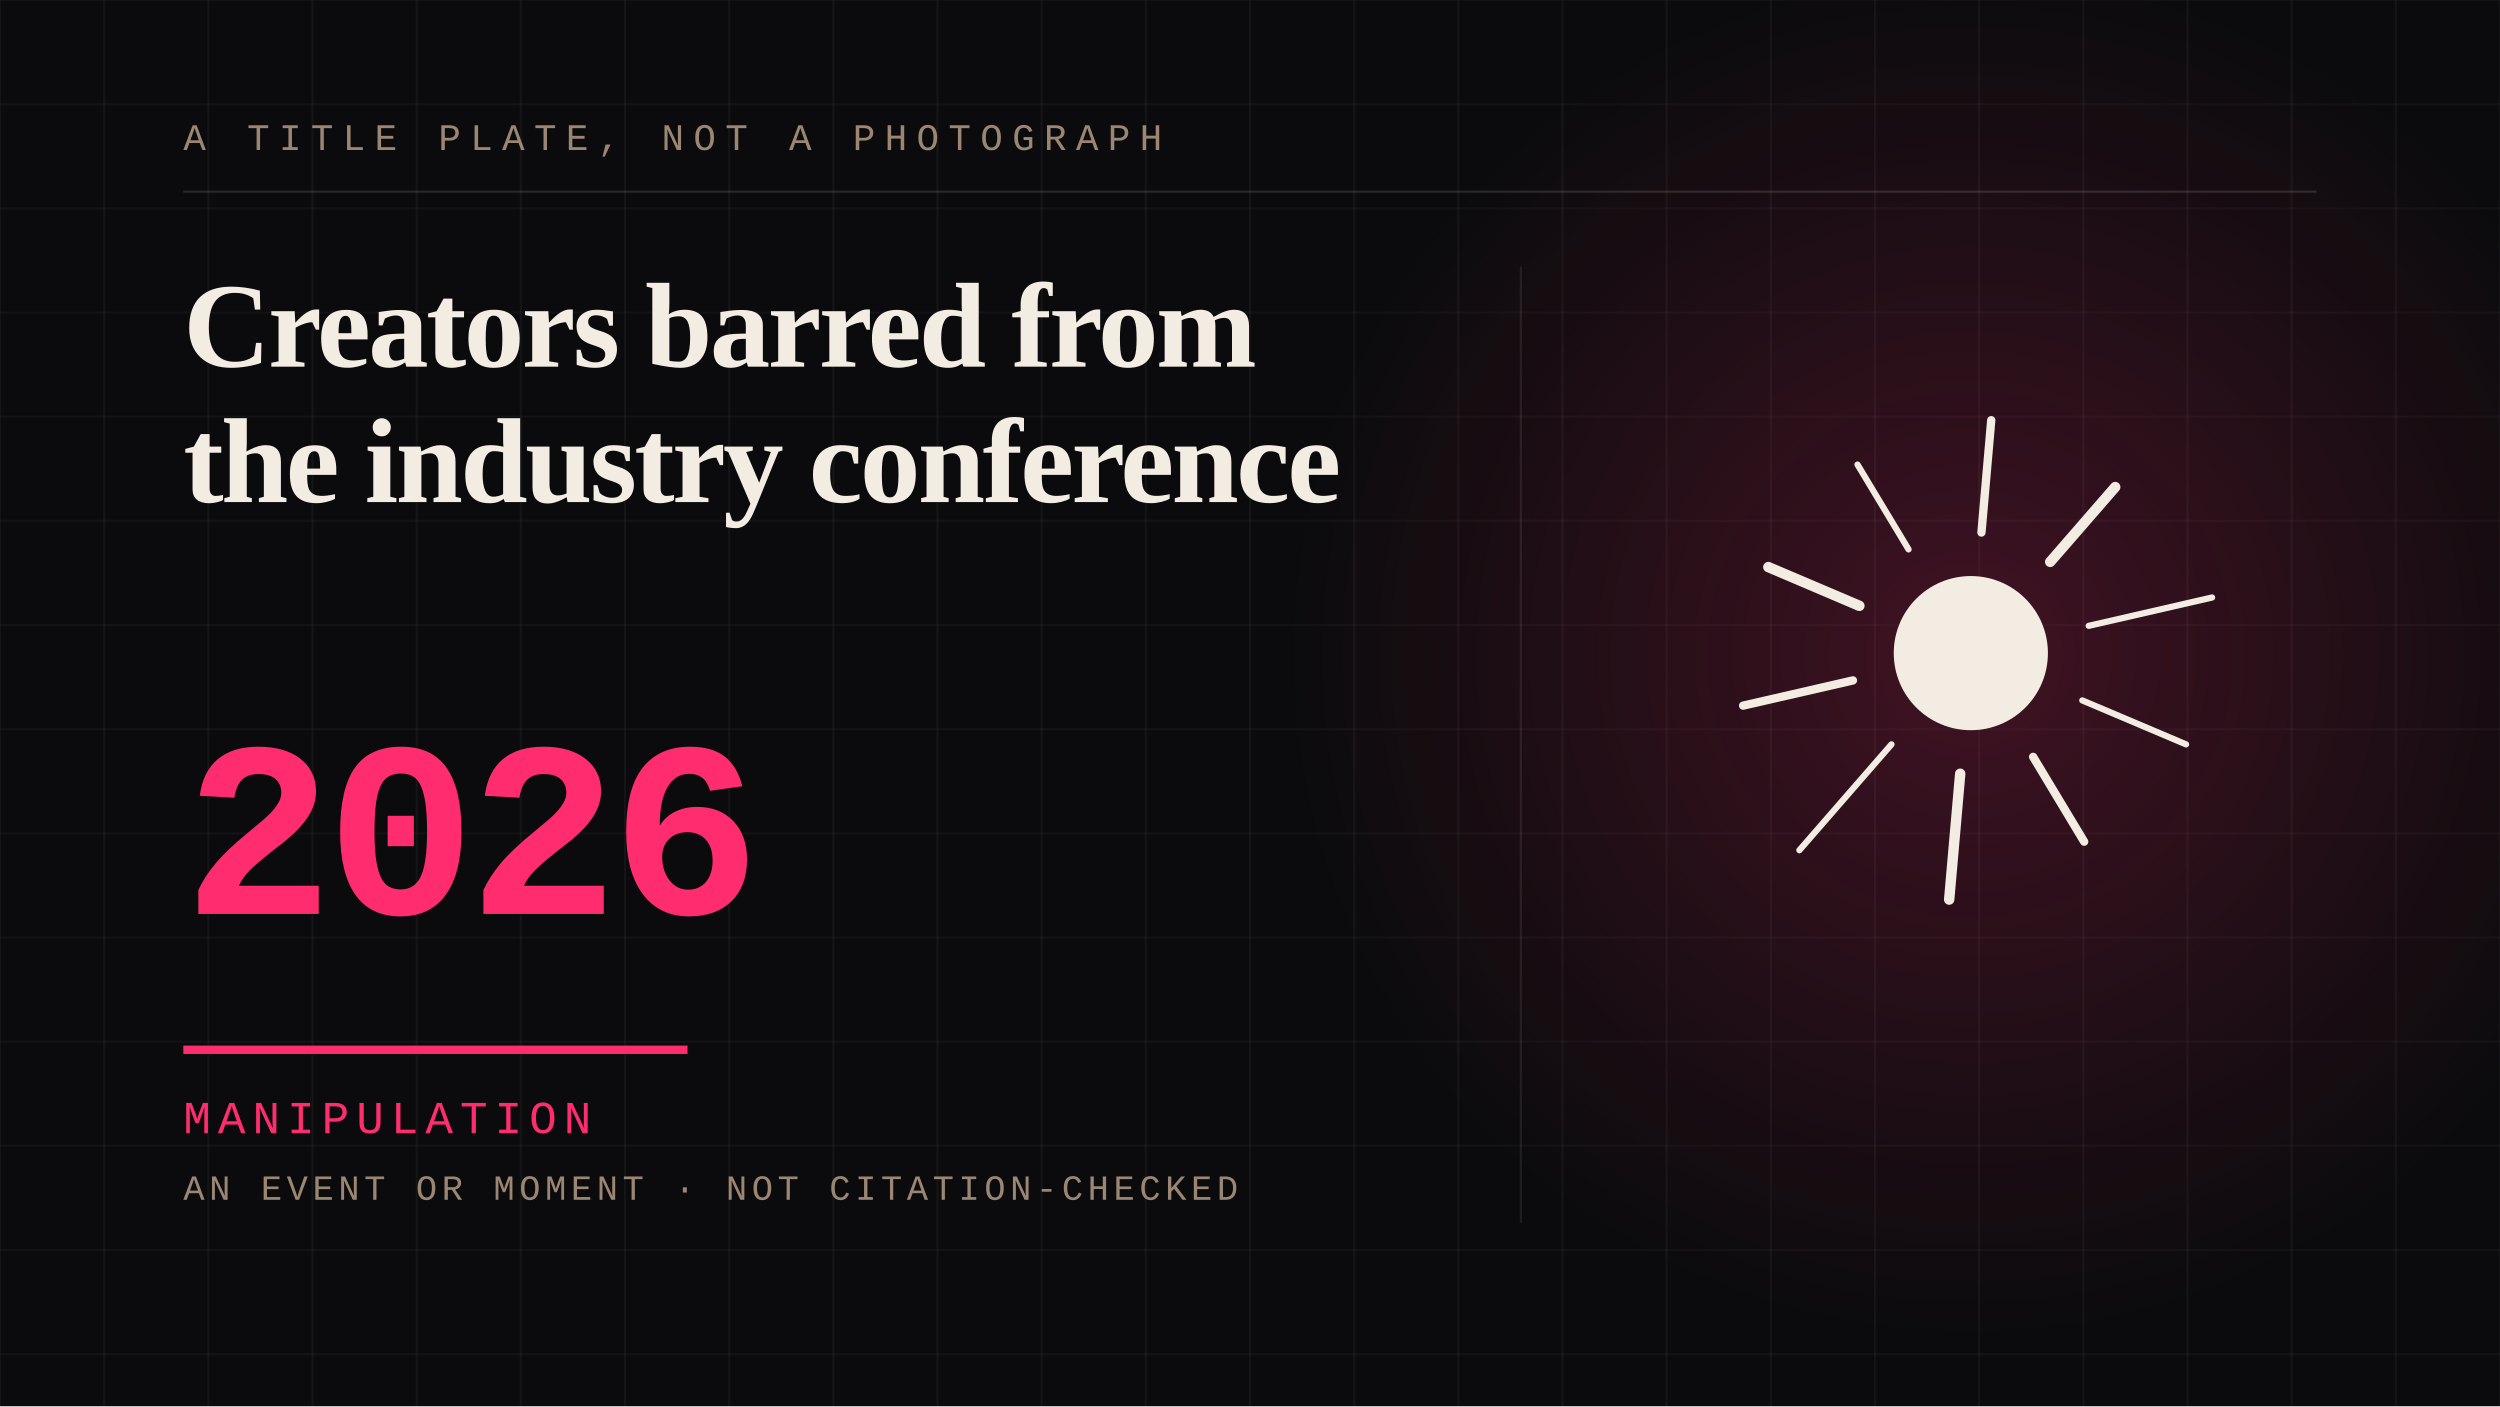
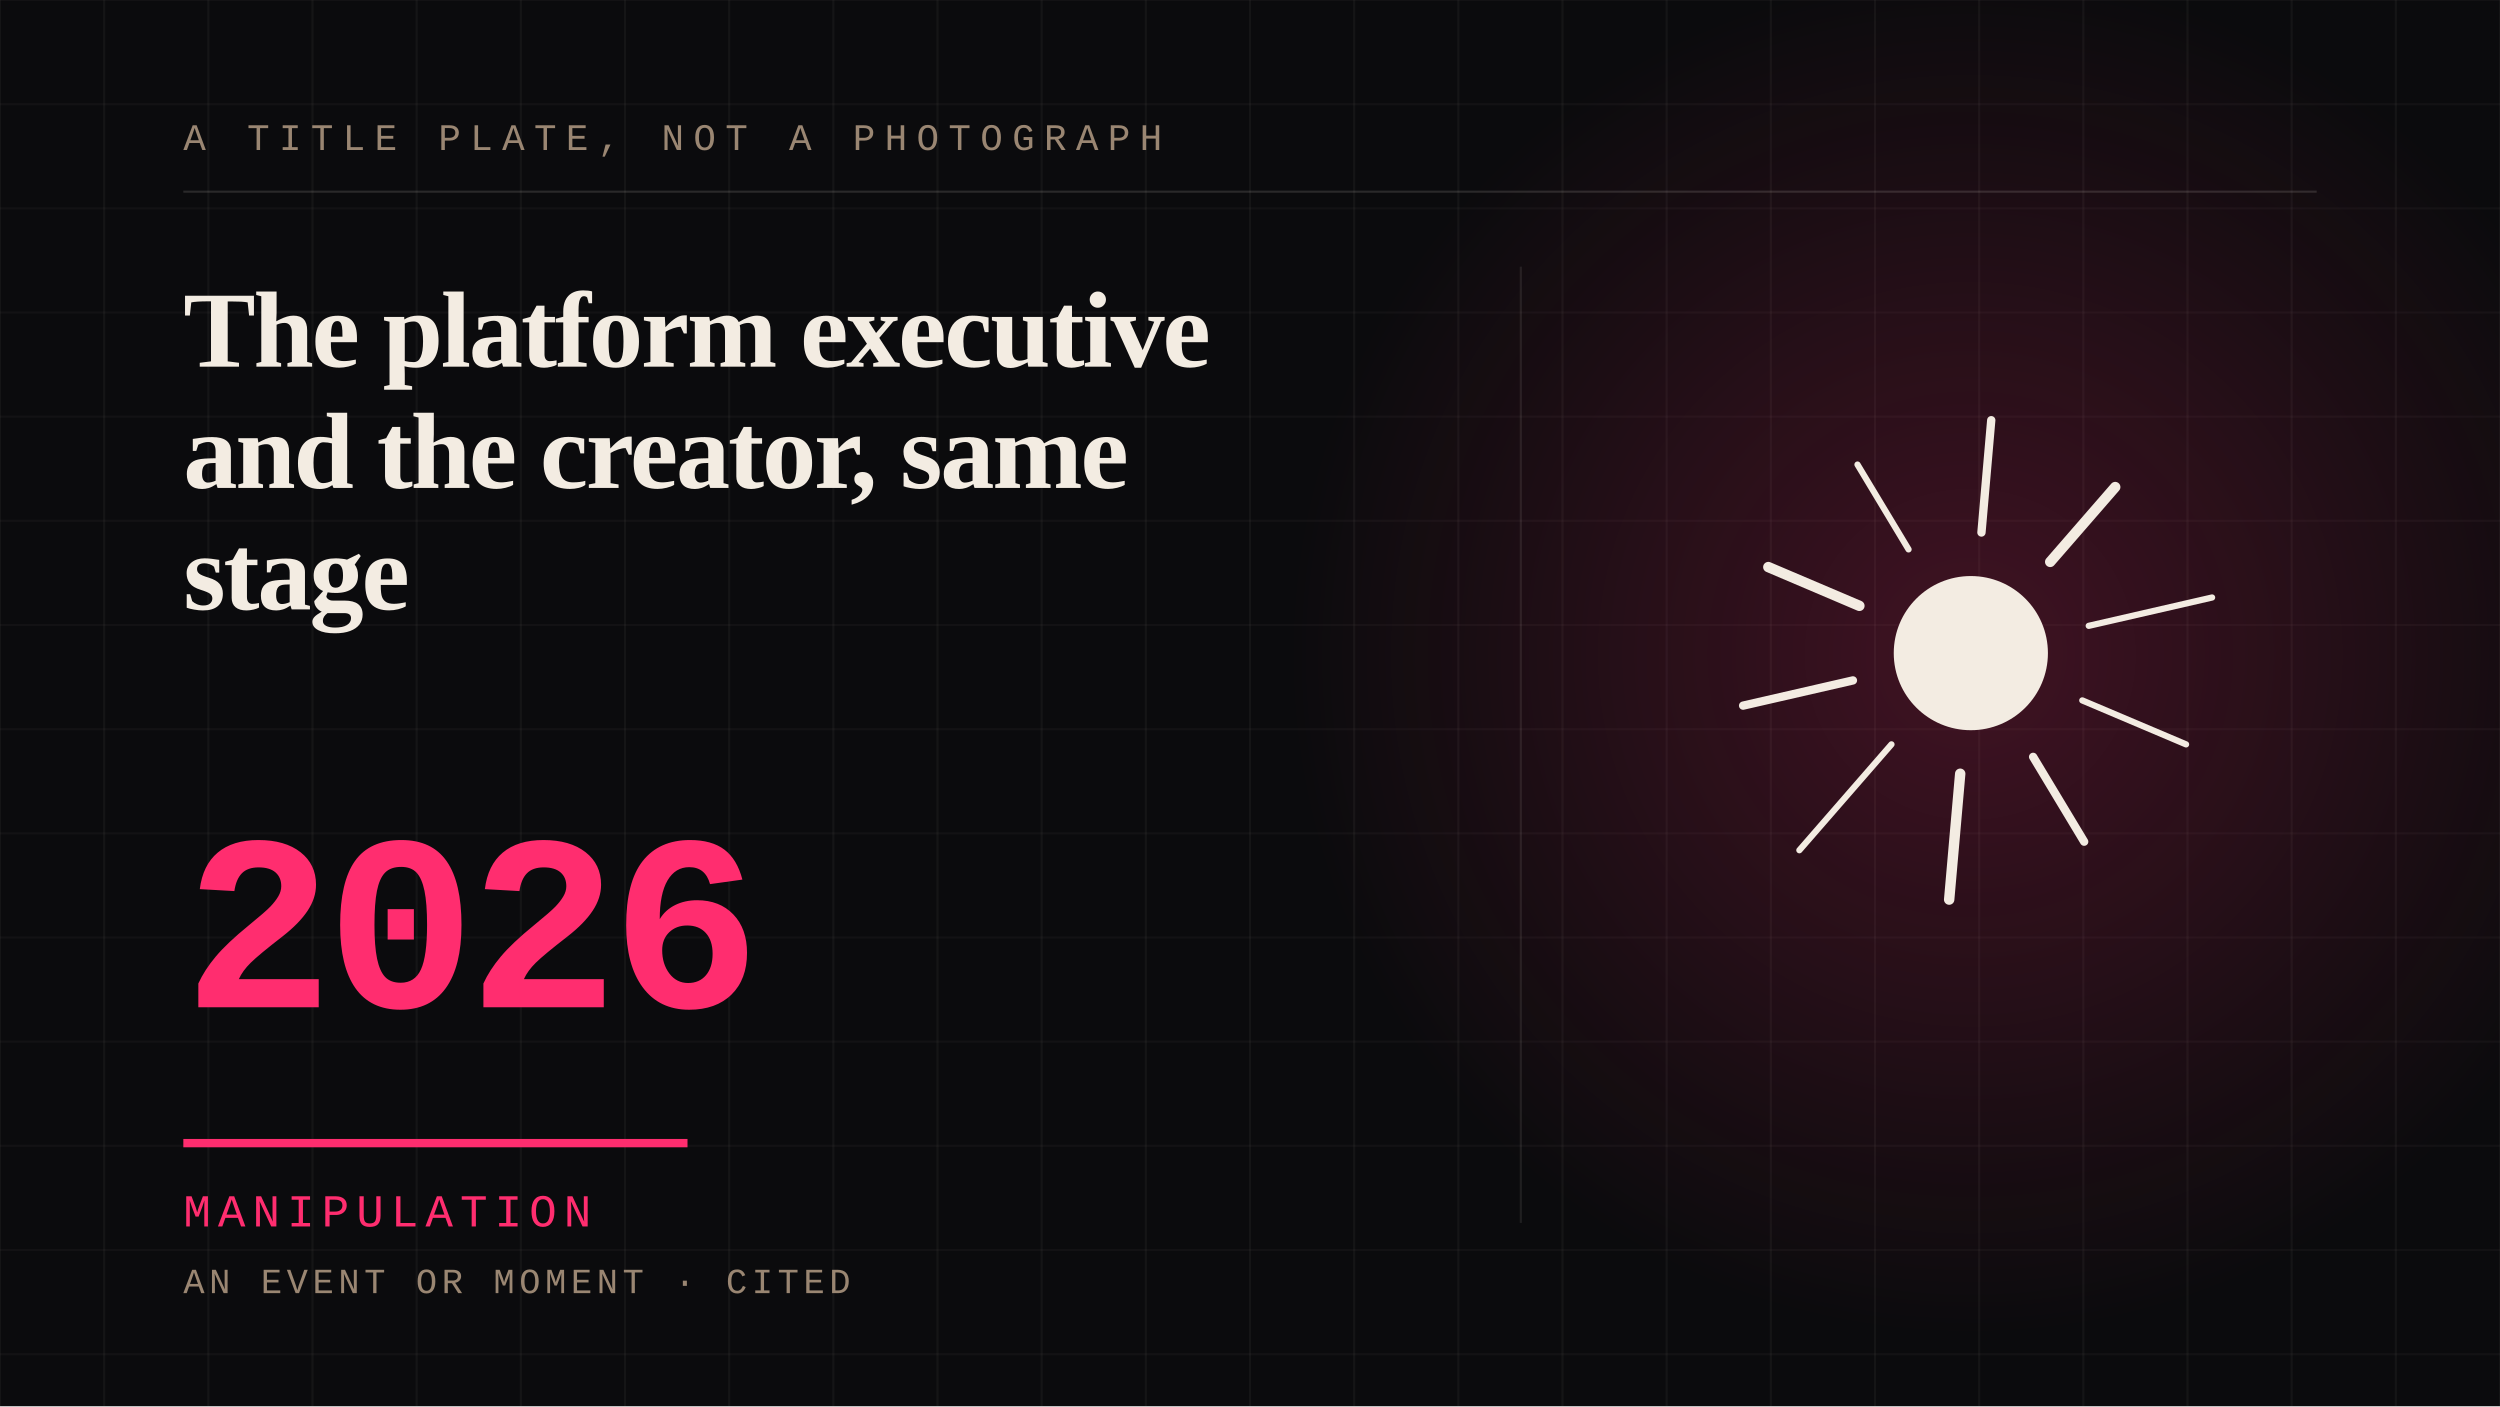
- <svg xmlns="http://www.w3.org/2000/svg" viewBox="0 0 1200 675" width="1200" height="675" role="img" aria-label="Title plate: Creators barred from the industry conference, 2026, An event or moment, Manipulation. Drawn from the entry's own record, not a photograph.">
+ <svg xmlns="http://www.w3.org/2000/svg" viewBox="0 0 1200 675" width="1200" height="675" role="img" aria-label="Title plate: The platform executive and the creator, same stage, 2026, An event or moment, Manipulation. Drawn from the entry's own record, not a photograph.">
  <rect width="1200" height="675" fill="#0b0b0d" />
  <line x1="0" y1="0" x2="0" y2="675" stroke="#f3ece2" stroke-width="1" opacity=".045" />
  <line x1="50" y1="0" x2="50" y2="675" stroke="#f3ece2" stroke-width="1" opacity=".045" />
  <line x1="100" y1="0" x2="100" y2="675" stroke="#f3ece2" stroke-width="1" opacity=".045" />
  <line x1="150" y1="0" x2="150" y2="675" stroke="#f3ece2" stroke-width="1" opacity=".045" />
  <line x1="200" y1="0" x2="200" y2="675" stroke="#f3ece2" stroke-width="1" opacity=".045" />
  <line x1="250" y1="0" x2="250" y2="675" stroke="#f3ece2" stroke-width="1" opacity=".045" />
  <line x1="300" y1="0" x2="300" y2="675" stroke="#f3ece2" stroke-width="1" opacity=".045" />
  <line x1="350" y1="0" x2="350" y2="675" stroke="#f3ece2" stroke-width="1" opacity=".045" />
  <line x1="400" y1="0" x2="400" y2="675" stroke="#f3ece2" stroke-width="1" opacity=".045" />
  <line x1="450" y1="0" x2="450" y2="675" stroke="#f3ece2" stroke-width="1" opacity=".045" />
  <line x1="500" y1="0" x2="500" y2="675" stroke="#f3ece2" stroke-width="1" opacity=".045" />
  <line x1="550" y1="0" x2="550" y2="675" stroke="#f3ece2" stroke-width="1" opacity=".045" />
  <line x1="600" y1="0" x2="600" y2="675" stroke="#f3ece2" stroke-width="1" opacity=".045" />
  <line x1="650" y1="0" x2="650" y2="675" stroke="#f3ece2" stroke-width="1" opacity=".045" />
  <line x1="700" y1="0" x2="700" y2="675" stroke="#f3ece2" stroke-width="1" opacity=".045" />
  <line x1="750" y1="0" x2="750" y2="675" stroke="#f3ece2" stroke-width="1" opacity=".045" />
  <line x1="800" y1="0" x2="800" y2="675" stroke="#f3ece2" stroke-width="1" opacity=".045" />
  <line x1="850" y1="0" x2="850" y2="675" stroke="#f3ece2" stroke-width="1" opacity=".045" />
  <line x1="900" y1="0" x2="900" y2="675" stroke="#f3ece2" stroke-width="1" opacity=".045" />
  <line x1="950" y1="0" x2="950" y2="675" stroke="#f3ece2" stroke-width="1" opacity=".045" />
  <line x1="1000" y1="0" x2="1000" y2="675" stroke="#f3ece2" stroke-width="1" opacity=".045" />
  <line x1="1050" y1="0" x2="1050" y2="675" stroke="#f3ece2" stroke-width="1" opacity=".045" />
  <line x1="1100" y1="0" x2="1100" y2="675" stroke="#f3ece2" stroke-width="1" opacity=".045" />
  <line x1="1150" y1="0" x2="1150" y2="675" stroke="#f3ece2" stroke-width="1" opacity=".045" />
  <line x1="1200" y1="0" x2="1200" y2="675" stroke="#f3ece2" stroke-width="1" opacity=".045" />
  <line x1="0" y1="0" x2="1200" y2="0" stroke="#f3ece2" stroke-width="1" opacity=".035" />
  <line x1="0" y1="50" x2="1200" y2="50" stroke="#f3ece2" stroke-width="1" opacity=".035" />
  <line x1="0" y1="100" x2="1200" y2="100" stroke="#f3ece2" stroke-width="1" opacity=".035" />
  <line x1="0" y1="150" x2="1200" y2="150" stroke="#f3ece2" stroke-width="1" opacity=".035" />
  <line x1="0" y1="200" x2="1200" y2="200" stroke="#f3ece2" stroke-width="1" opacity=".035" />
  <line x1="0" y1="250" x2="1200" y2="250" stroke="#f3ece2" stroke-width="1" opacity=".035" />
  <line x1="0" y1="300" x2="1200" y2="300" stroke="#f3ece2" stroke-width="1" opacity=".035" />
  <line x1="0" y1="350" x2="1200" y2="350" stroke="#f3ece2" stroke-width="1" opacity=".035" />
  <line x1="0" y1="400" x2="1200" y2="400" stroke="#f3ece2" stroke-width="1" opacity=".035" />
  <line x1="0" y1="450" x2="1200" y2="450" stroke="#f3ece2" stroke-width="1" opacity=".035" />
  <line x1="0" y1="500" x2="1200" y2="500" stroke="#f3ece2" stroke-width="1" opacity=".035" />
  <line x1="0" y1="550" x2="1200" y2="550" stroke="#f3ece2" stroke-width="1" opacity=".035" />
  <line x1="0" y1="600" x2="1200" y2="600" stroke="#f3ece2" stroke-width="1" opacity=".035" />
  <line x1="0" y1="650" x2="1200" y2="650" stroke="#f3ece2" stroke-width="1" opacity=".035" />
  <defs>
    <radialGradient id="pg" cx=".5" cy=".5" r=".5">
      <stop offset="0" stop-color="#ff2d6f" stop-opacity=".22" />
      <stop offset="1" stop-color="#ff2d6f" stop-opacity="0" />
    </radialGradient>
  </defs>
  <circle cx="946" cy="314" r="330" fill="url(#pg)" />
  <circle cx="946.0" cy="313.5" r="37.0" fill="#f3ece2" />
  <line x1="999.5" y1="336.2" x2="1049.3" y2="357.3" stroke="#f3ece2" stroke-width="3" stroke-linecap="round" />
  <line x1="975.9" y1="363.3" x2="1000.4" y2="404.0" stroke="#f3ece2" stroke-width="4" stroke-linecap="round" />
  <line x1="940.9" y1="371.4" x2="935.6" y2="431.8" stroke="#f3ece2" stroke-width="5" stroke-linecap="round" />
  <line x1="907.9" y1="357.3" x2="863.7" y2="408.1" stroke="#f3ece2" stroke-width="3" stroke-linecap="round" />
  <line x1="889.4" y1="326.6" x2="836.7" y2="338.7" stroke="#f3ece2" stroke-width="4" stroke-linecap="round" />
  <line x1="892.5" y1="290.8" x2="848.8" y2="272.2" stroke="#f3ece2" stroke-width="5" stroke-linecap="round" />
  <line x1="916.1" y1="263.7" x2="891.6" y2="223.0" stroke="#f3ece2" stroke-width="3" stroke-linecap="round" />
  <line x1="951.1" y1="255.6" x2="955.8" y2="201.7" stroke="#f3ece2" stroke-width="4" stroke-linecap="round" />
  <line x1="984.1" y1="269.7" x2="1015.3" y2="233.8" stroke="#f3ece2" stroke-width="5" stroke-linecap="round" />
  <line x1="1002.6" y1="300.4" x2="1061.8" y2="286.8" stroke="#f3ece2" stroke-width="3" stroke-linecap="round" />
-   <text x="88" y="176.0" font-family="Georgia,&quot;Times New Roman&quot;,serif" font-size="58" font-weight="700" fill="#f3ece2" letter-spacing="-1.2">Creators barred from</text>
-   <text x="88" y="241.0" font-family="Georgia,&quot;Times New Roman&quot;,serif" font-size="58" font-weight="700" fill="#f3ece2" letter-spacing="-1.2">the industry conference</text>
-   <text x="88" y="438.7" font-family="Consolas,&quot;Courier New&quot;,monospace" font-size="120" font-weight="700" letter-spacing="-3.6" fill="#ff2d6f">2026</text>
-   <line x1="88" y1="503.9" x2="330.0" y2="503.9" stroke="#ff2d6f" stroke-width="4" />
-   <text x="88" y="543.9" font-family="Consolas,&quot;Courier New&quot;,monospace" font-size="22" letter-spacing="3.4" fill="#ff2d6f">MANIPULATION</text>
-   <text x="88" y="575.9" font-family="Consolas,&quot;Courier New&quot;,monospace" font-size="17" letter-spacing="2.2" fill="#9a8672">AN EVENT OR MOMENT  ·  NOT CITATION-CHECKED</text>
+   <text x="88" y="176.0" font-family="Georgia,&quot;Times New Roman&quot;,serif" font-size="52" font-weight="700" fill="#f3ece2" letter-spacing="-1.0">The platform executive</text>
+   <text x="88" y="234.2" font-family="Georgia,&quot;Times New Roman&quot;,serif" font-size="52" font-weight="700" fill="#f3ece2" letter-spacing="-1.0">and the creator, same</text>
+   <text x="88" y="292.5" font-family="Georgia,&quot;Times New Roman&quot;,serif" font-size="52" font-weight="700" fill="#f3ece2" letter-spacing="-1.0">stage</text>
+   <text x="88" y="483.5" font-family="Consolas,&quot;Courier New&quot;,monospace" font-size="120" font-weight="700" letter-spacing="-3.6" fill="#ff2d6f">2026</text>
+   <line x1="88" y1="548.7" x2="330.0" y2="548.7" stroke="#ff2d6f" stroke-width="4" />
+   <text x="88" y="588.7" font-family="Consolas,&quot;Courier New&quot;,monospace" font-size="22" letter-spacing="3.4" fill="#ff2d6f">MANIPULATION</text>
+   <text x="88" y="620.7" font-family="Consolas,&quot;Courier New&quot;,monospace" font-size="17" letter-spacing="2.2" fill="#9a8672">AN EVENT OR MOMENT  ·  CITED</text>
  <text x="88" y="72" font-family="Consolas,&quot;Courier New&quot;,monospace" font-size="18" letter-spacing="4.5" fill="#9a8672">A TITLE PLATE, NOT A PHOTOGRAPH</text>
  <line x1="88" y1="92" x2="1112" y2="92" stroke="#f3ece2" stroke-width="1" opacity=".14" />
  <line x1="730" y1="128" x2="730" y2="587" stroke="#f3ece2" stroke-width="1" opacity=".09" />
</svg>
